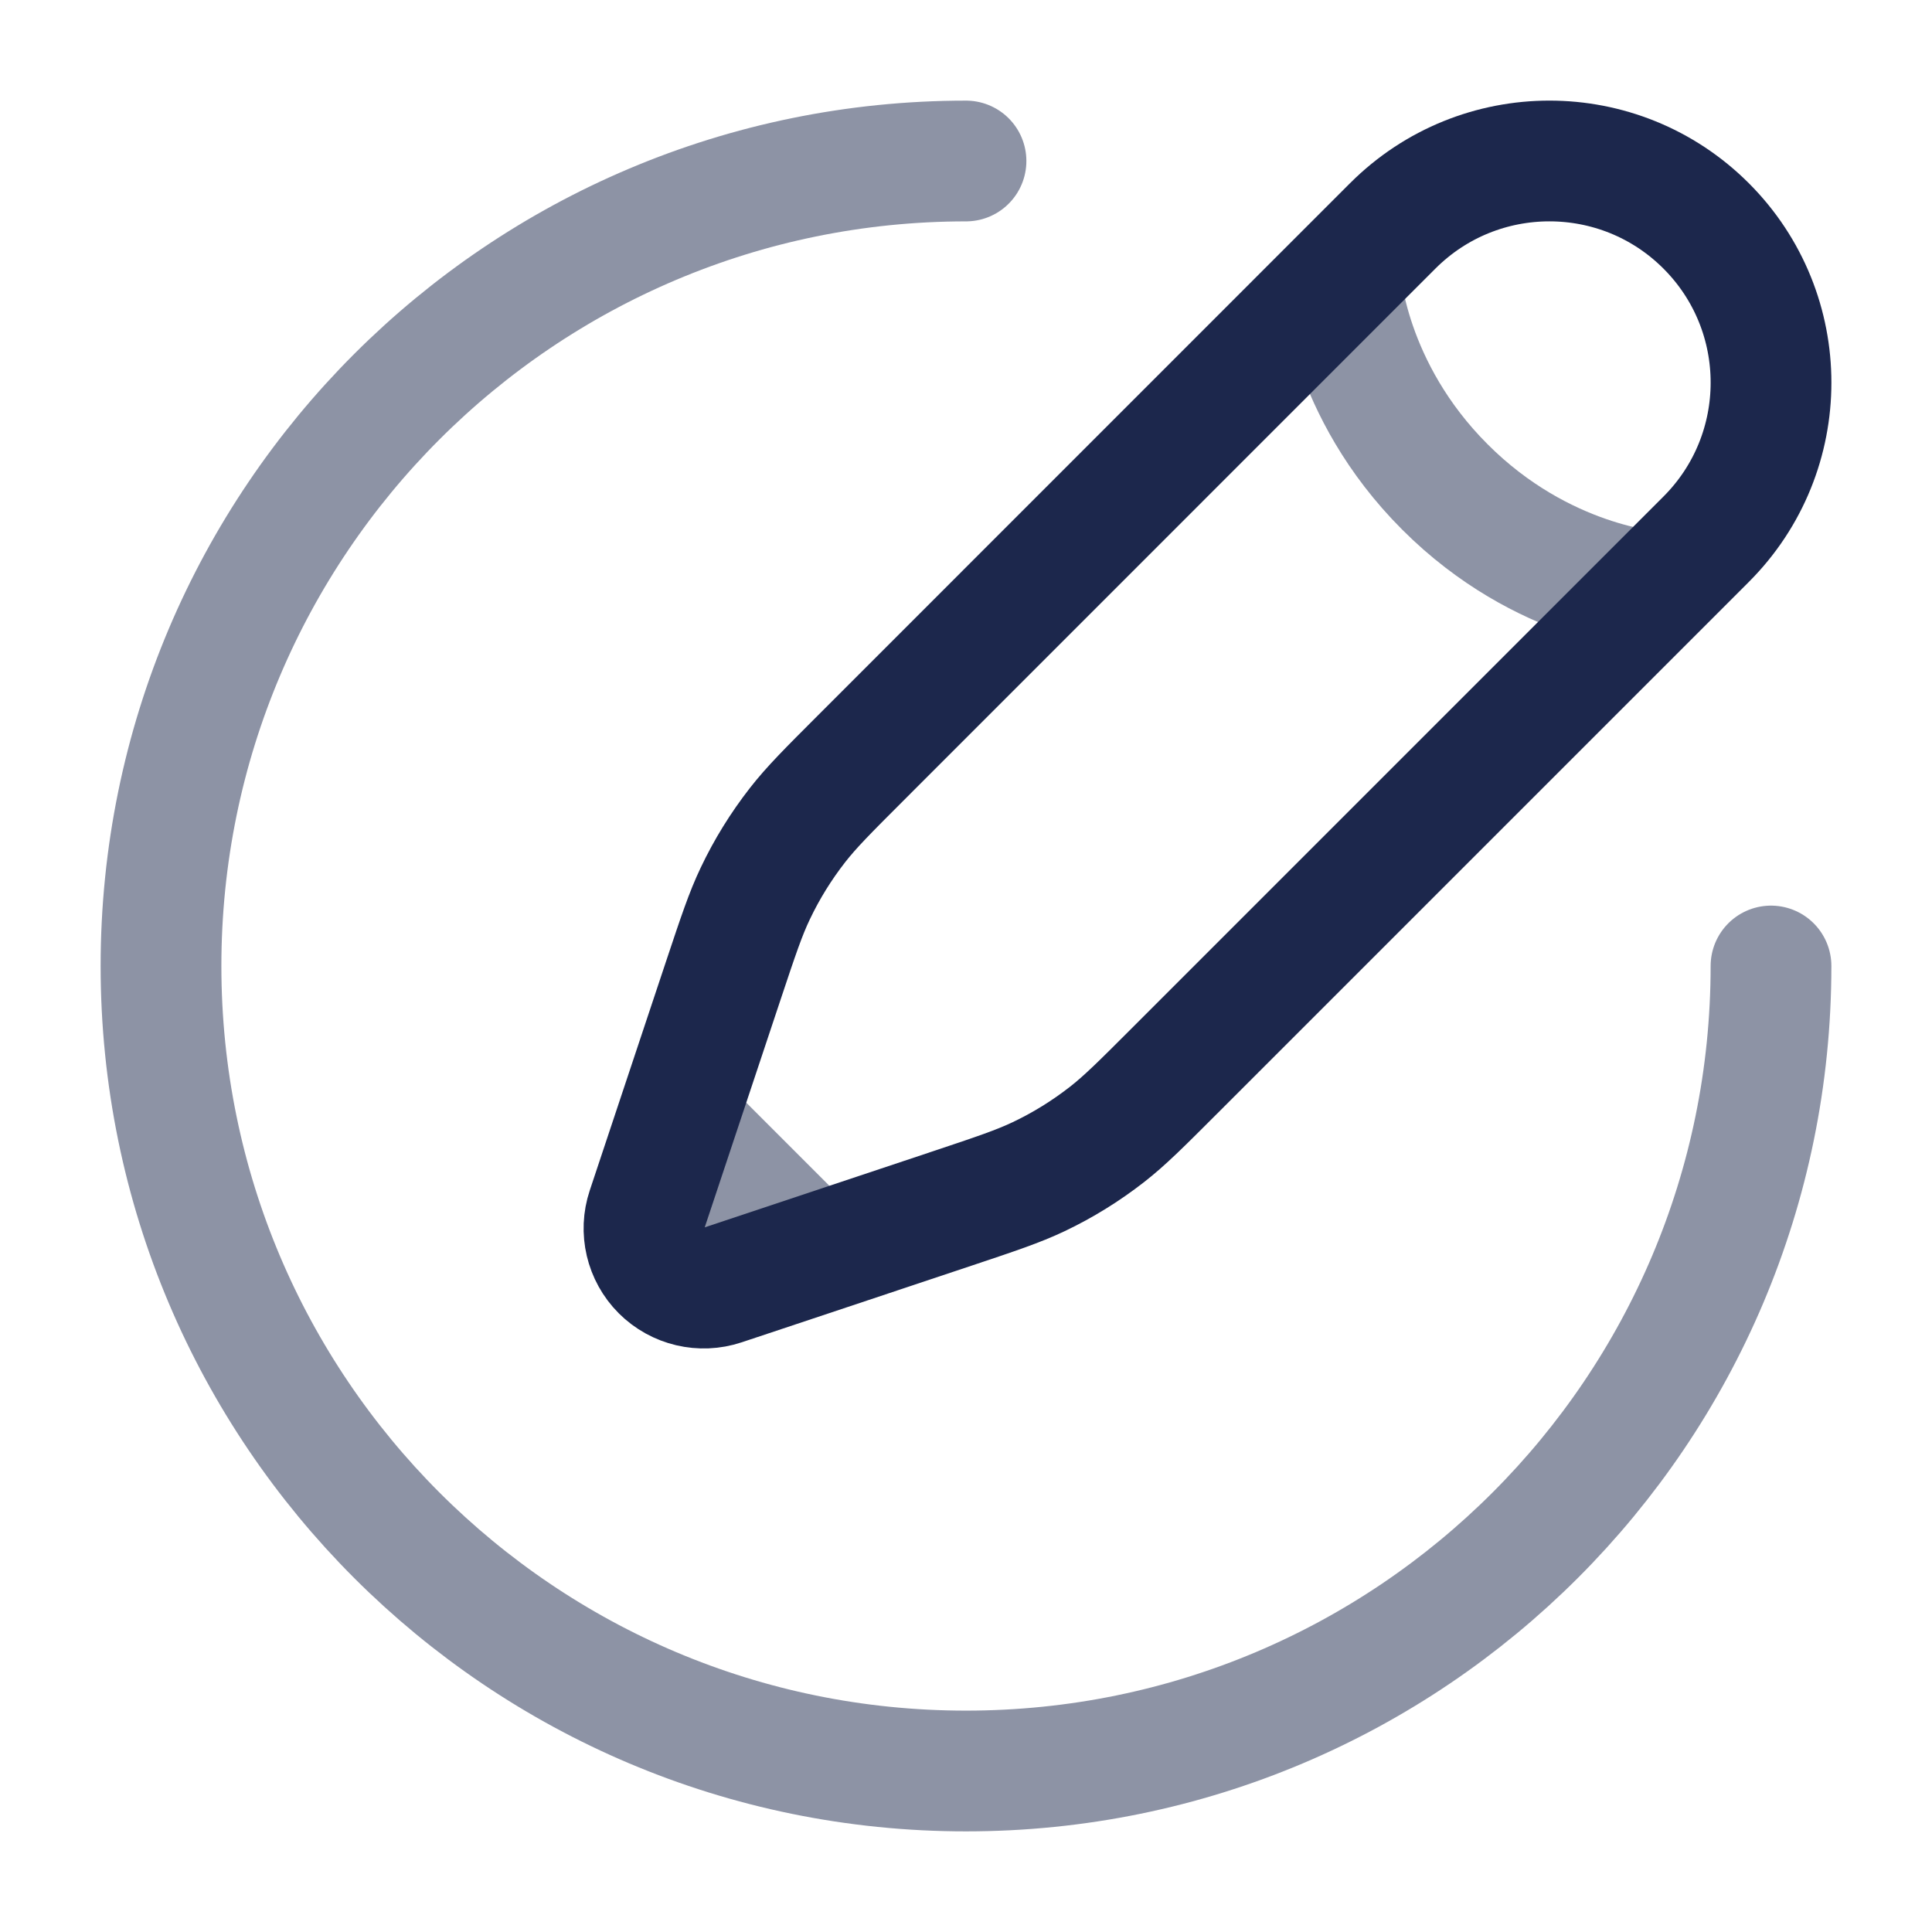
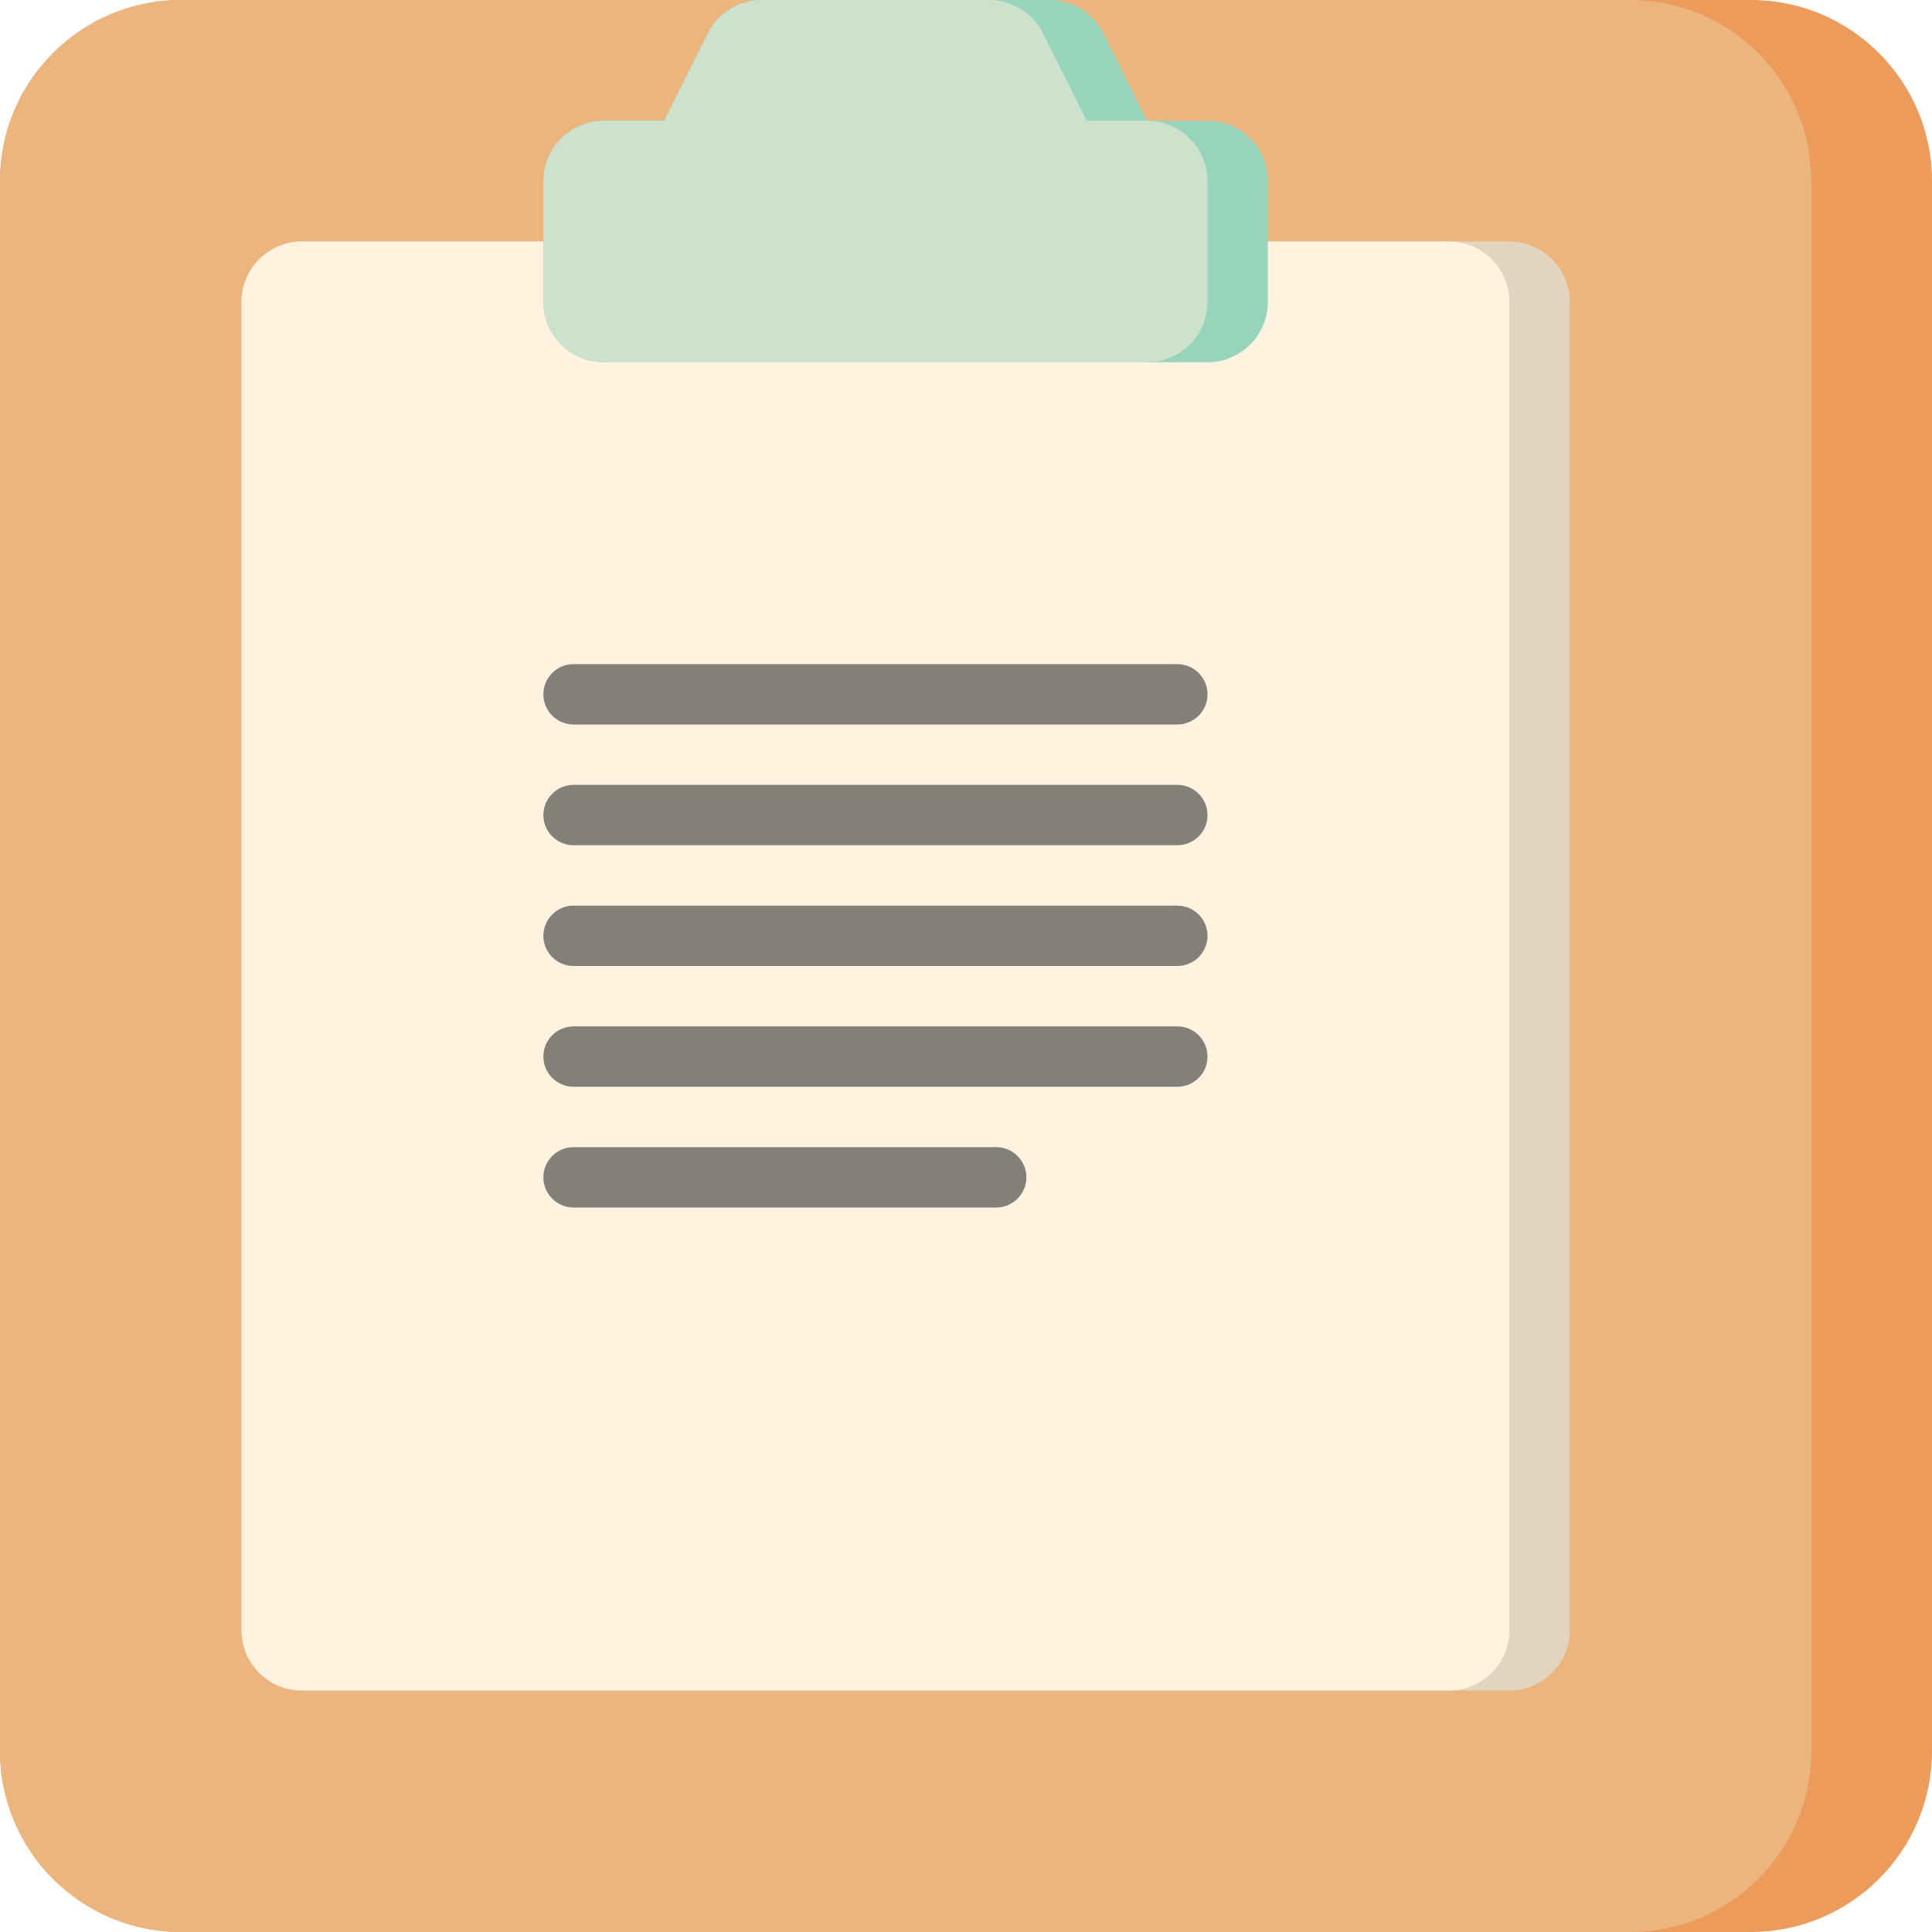
- <svg xmlns="http://www.w3.org/2000/svg" fill="none" height="24" viewBox="0 0 24 24" width="24">
-   <g stroke="#1c274c" stroke-width="1.5">
-     <path d="m16.652 3.455s.081 1.379 1.298 2.595c1.216 1.217 2.595 1.298 2.595 1.298m-10.445 8.24-1.688-1.688" opacity=".5" />
-     <path d="m16.652 3.455.649-.649c1.075-1.075 2.818-1.075 3.893 0 1.075 1.075 1.075 2.818 0 3.893l-.649.649-5.965 5.965c-.404.404-.606.606-.829.78-.263.205-.547.381-.848.524-.255.121-.526.212-1.068.393l-1.735.579-1.123.374c-.267.089-.561.019-.76-.179-.199-.199-.268-.493-.179-.76l.374-1.123.578-1.735c.181-.542.271-.813.393-1.068.143-.301.319-.585.524-.848.174-.223.376-.425.78-.829z" />
-     <path d="m22 12c0 5.523-4.477 10-10 10-5.523 0-10-4.477-10-10 0-5.523 4.477-10 10-10" opacity=".5" stroke-linecap="round" />
+ <svg xmlns="http://www.w3.org/2000/svg" version="1.1" id="Uploaded to svgrepo.com" width="800px" height="800px" viewBox="0 0 32 32" xml:space="preserve">
+   <style type="text/css">
+ 	.cubies_zeventien{fill:#EC9B5A;}
+ 	.cubies_achtien{fill:#EDB57E;}
+ 	.cubies_zevenentwintig{fill:#98D3BC;}
+ 	.cubies_achtentwintig{fill:#CCE2CD;}
+ 	.cubies_drie{fill:#837F79;}
+ 	.cubies_elf{fill:#E3D4C0;}
+ 	.cubies_twaalf{fill:#FFF2DF;}
+ 	.st0{fill:#C9483A;}
+ 	.st1{fill:#D97360;}
+ 	.st2{fill:#F9E0BD;}
+ 	.st3{fill:#F2C99E;}
+ 	.st4{fill:#65C3AB;}
+ 	.st5{fill:#4C4842;}
+ 	.st6{fill:#67625D;}
+ 	.st7{fill:#EDEAE5;}
+ 	.st8{fill:#C9C6C0;}
+ 	.st9{fill:#E69D8A;}
+ 	.st10{fill:#2EB39A;}
+ 	.st11{fill:#BCD269;}
+ 	.st12{fill:#D1DE8B;}
+ 	.st13{fill:#A5A29C;}
+ 	.st14{fill:#8E7866;}
+ 	.st15{fill:#725A48;}
+ 	.st16{fill:#F2C7B5;}
+ 	.st17{fill:#A4C83F;}
+ </style>
+   <g>
+     <path class="cubies_zeventien" d="M29,32H3c-1.657,0-3-1.343-3-3V3c0-1.657,1.343-3,3-3h26c1.657,0,3,1.343,3,3v26   C32,30.657,30.657,32,29,32z" />
+     <path class="cubies_achtien" d="M27,32H3c-1.657,0-3-1.343-3-3V3c0-1.657,1.343-3,3-3h24c1.657,0,3,1.343,3,3v26   C30,30.657,28.657,32,27,32z" />
+     <path class="cubies_elf" d="M25,28H5c-0.552,0-1-0.448-1-1V5c0-0.552,0.448-1,1-1h20c0.552,0,1,0.448,1,1v22   C26,27.552,25.552,28,25,28z" />
+     <path class="cubies_twaalf" d="M24,28H5c-0.552,0-1-0.448-1-1V5c0-0.552,0.448-1,1-1h19c0.552,0,1,0.448,1,1v22   C25,27.552,24.552,28,24,28z" />
+     <path class="cubies_zevenentwintig" d="M20,6H10C9.448,6,9,5.552,9,5V3c0-0.552,0.448-1,1-1h1l0.724-1.447   C11.893,0.214,12.239,0,12.618,0h4.764c0.379,0,0.725,0.214,0.894,0.553L19,2h1c0.552,0,1,0.448,1,1v2C21,5.552,20.552,6,20,6z" />
+     <path class="cubies_achtentwintig" d="M19,6h-9C9.448,6,9,5.552,9,5V3c0-0.552,0.448-1,1-1h1l0.724-1.447   C11.893,0.214,12.239,0,12.618,0h3.764c0.379,0,0.725,0.214,0.894,0.553L18,2h1c0.552,0,1,0.448,1,1v2C20,5.552,19.552,6,19,6z" />
+     <path class="cubies_drie" d="M19.5,12h-10C9.224,12,9,11.776,9,11.5S9.224,11,9.5,11h10c0.276,0,0.5,0.224,0.5,0.5   S19.776,12,19.5,12z M20,13.5c0-0.276-0.224-0.5-0.5-0.5h-10C9.224,13,9,13.224,9,13.5S9.224,14,9.5,14h10   C19.776,14,20,13.776,20,13.5z M20,15.5c0-0.276-0.224-0.5-0.5-0.5h-10C9.224,15,9,15.224,9,15.5S9.224,16,9.5,16h10   C19.776,16,20,15.776,20,15.5z M20,17.5c0-0.276-0.224-0.5-0.5-0.5h-10C9.224,17,9,17.224,9,17.5S9.224,18,9.5,18h10   C19.776,18,20,17.776,20,17.5z M17,19.5c0-0.276-0.224-0.5-0.5-0.5h-7C9.224,19,9,19.224,9,19.5S9.224,20,9.5,20h7   C16.776,20,17,19.776,17,19.5z" />
  </g>
</svg>
